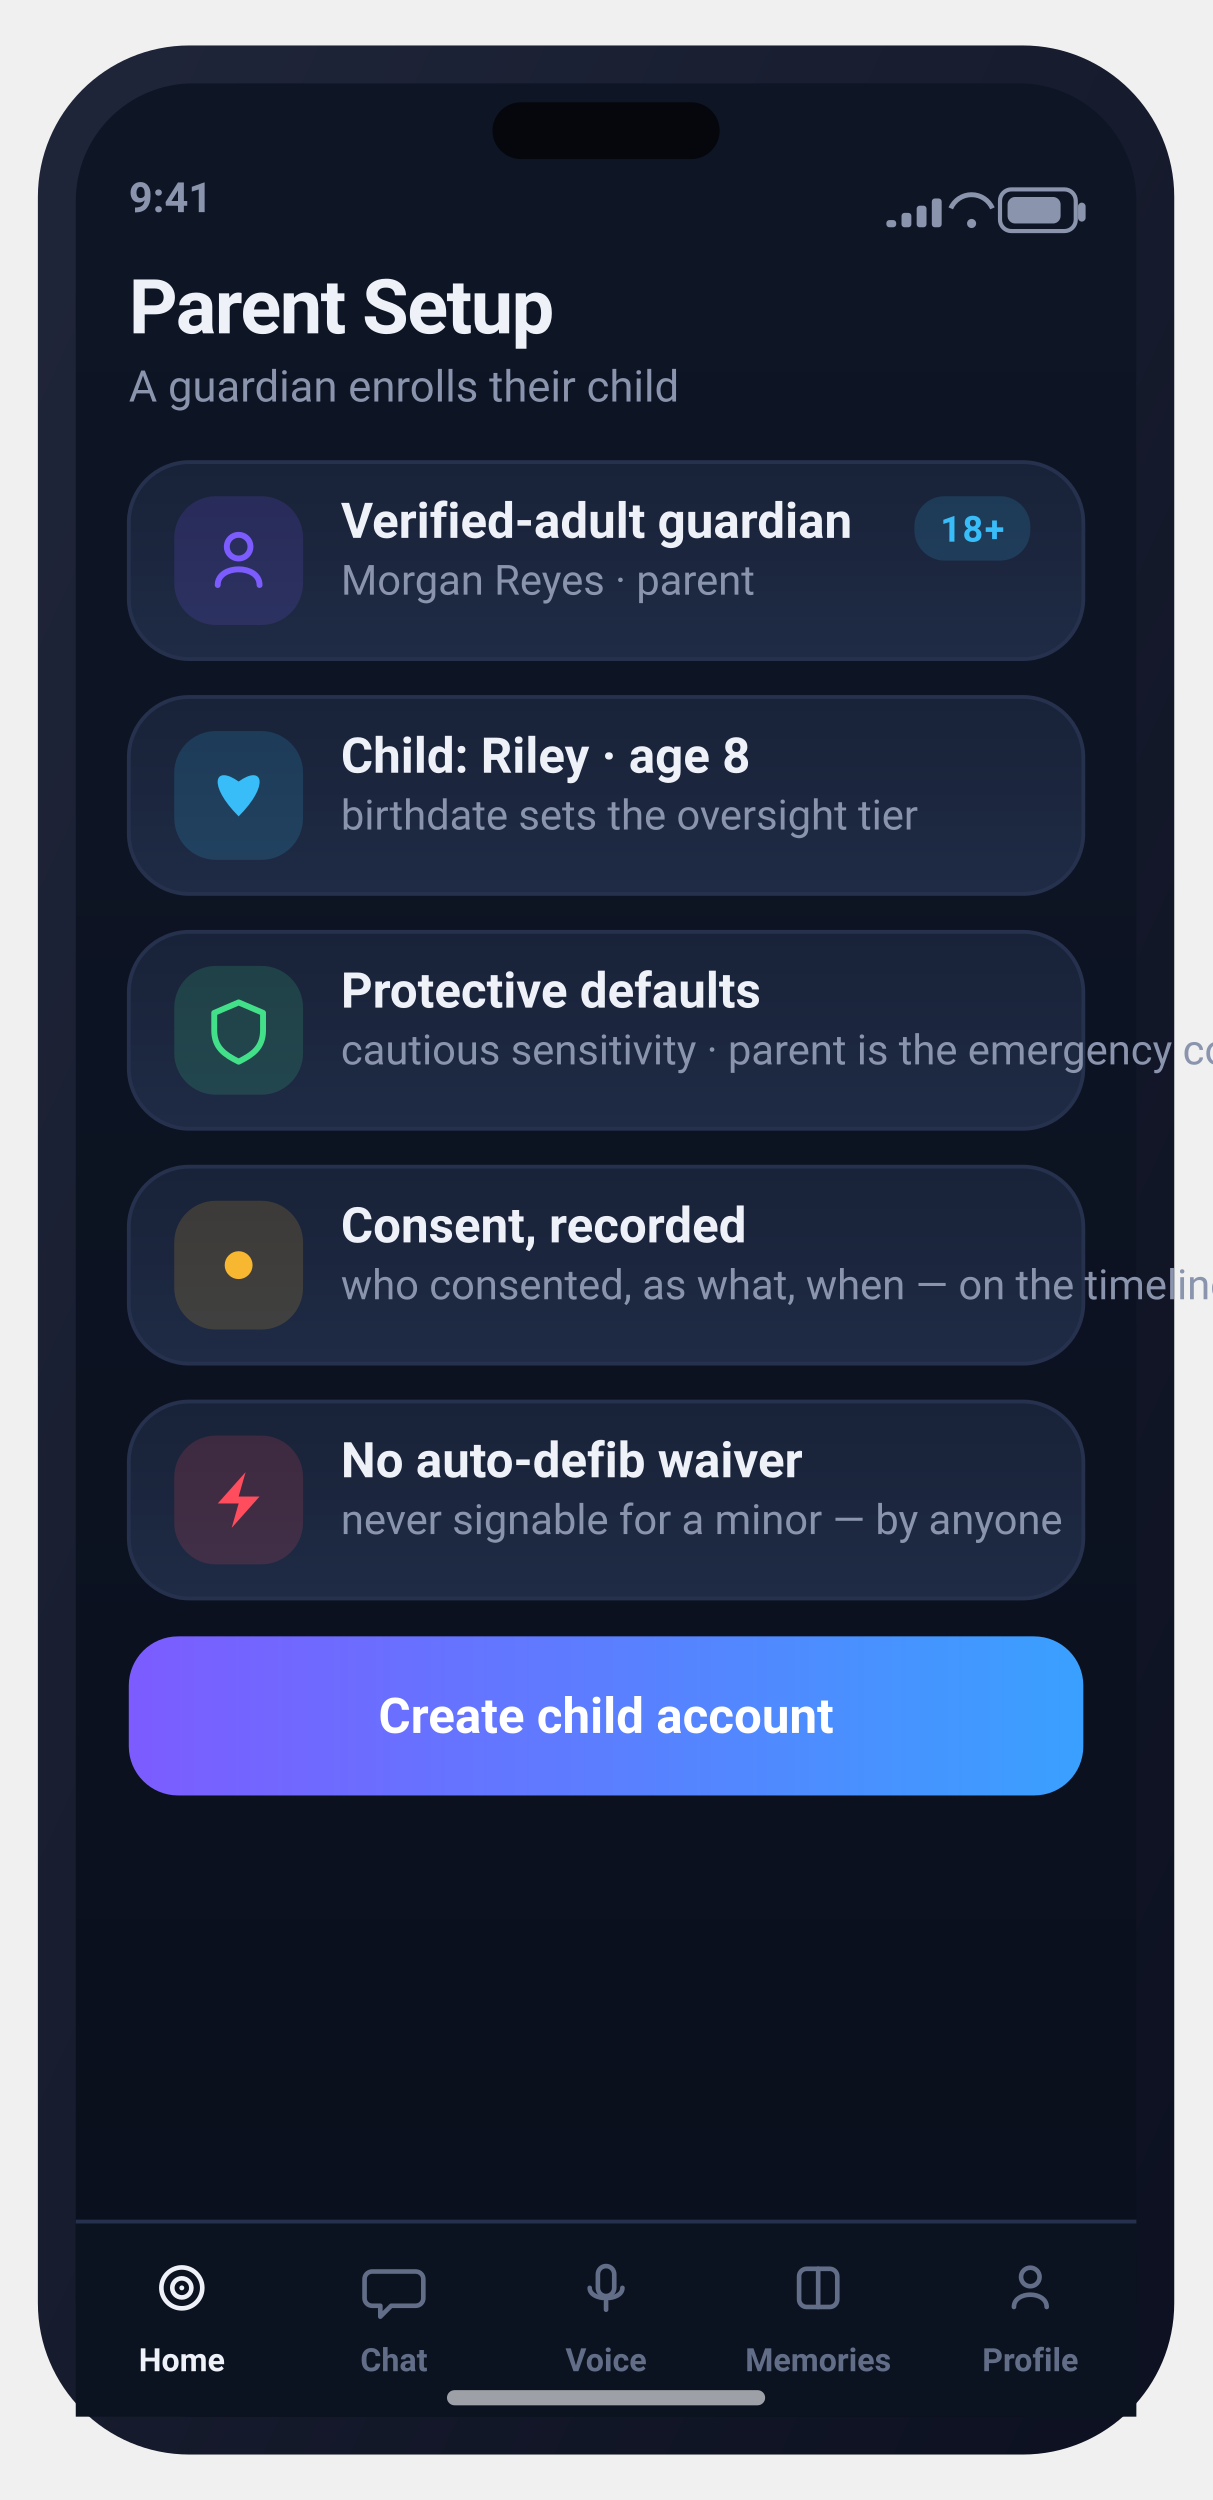
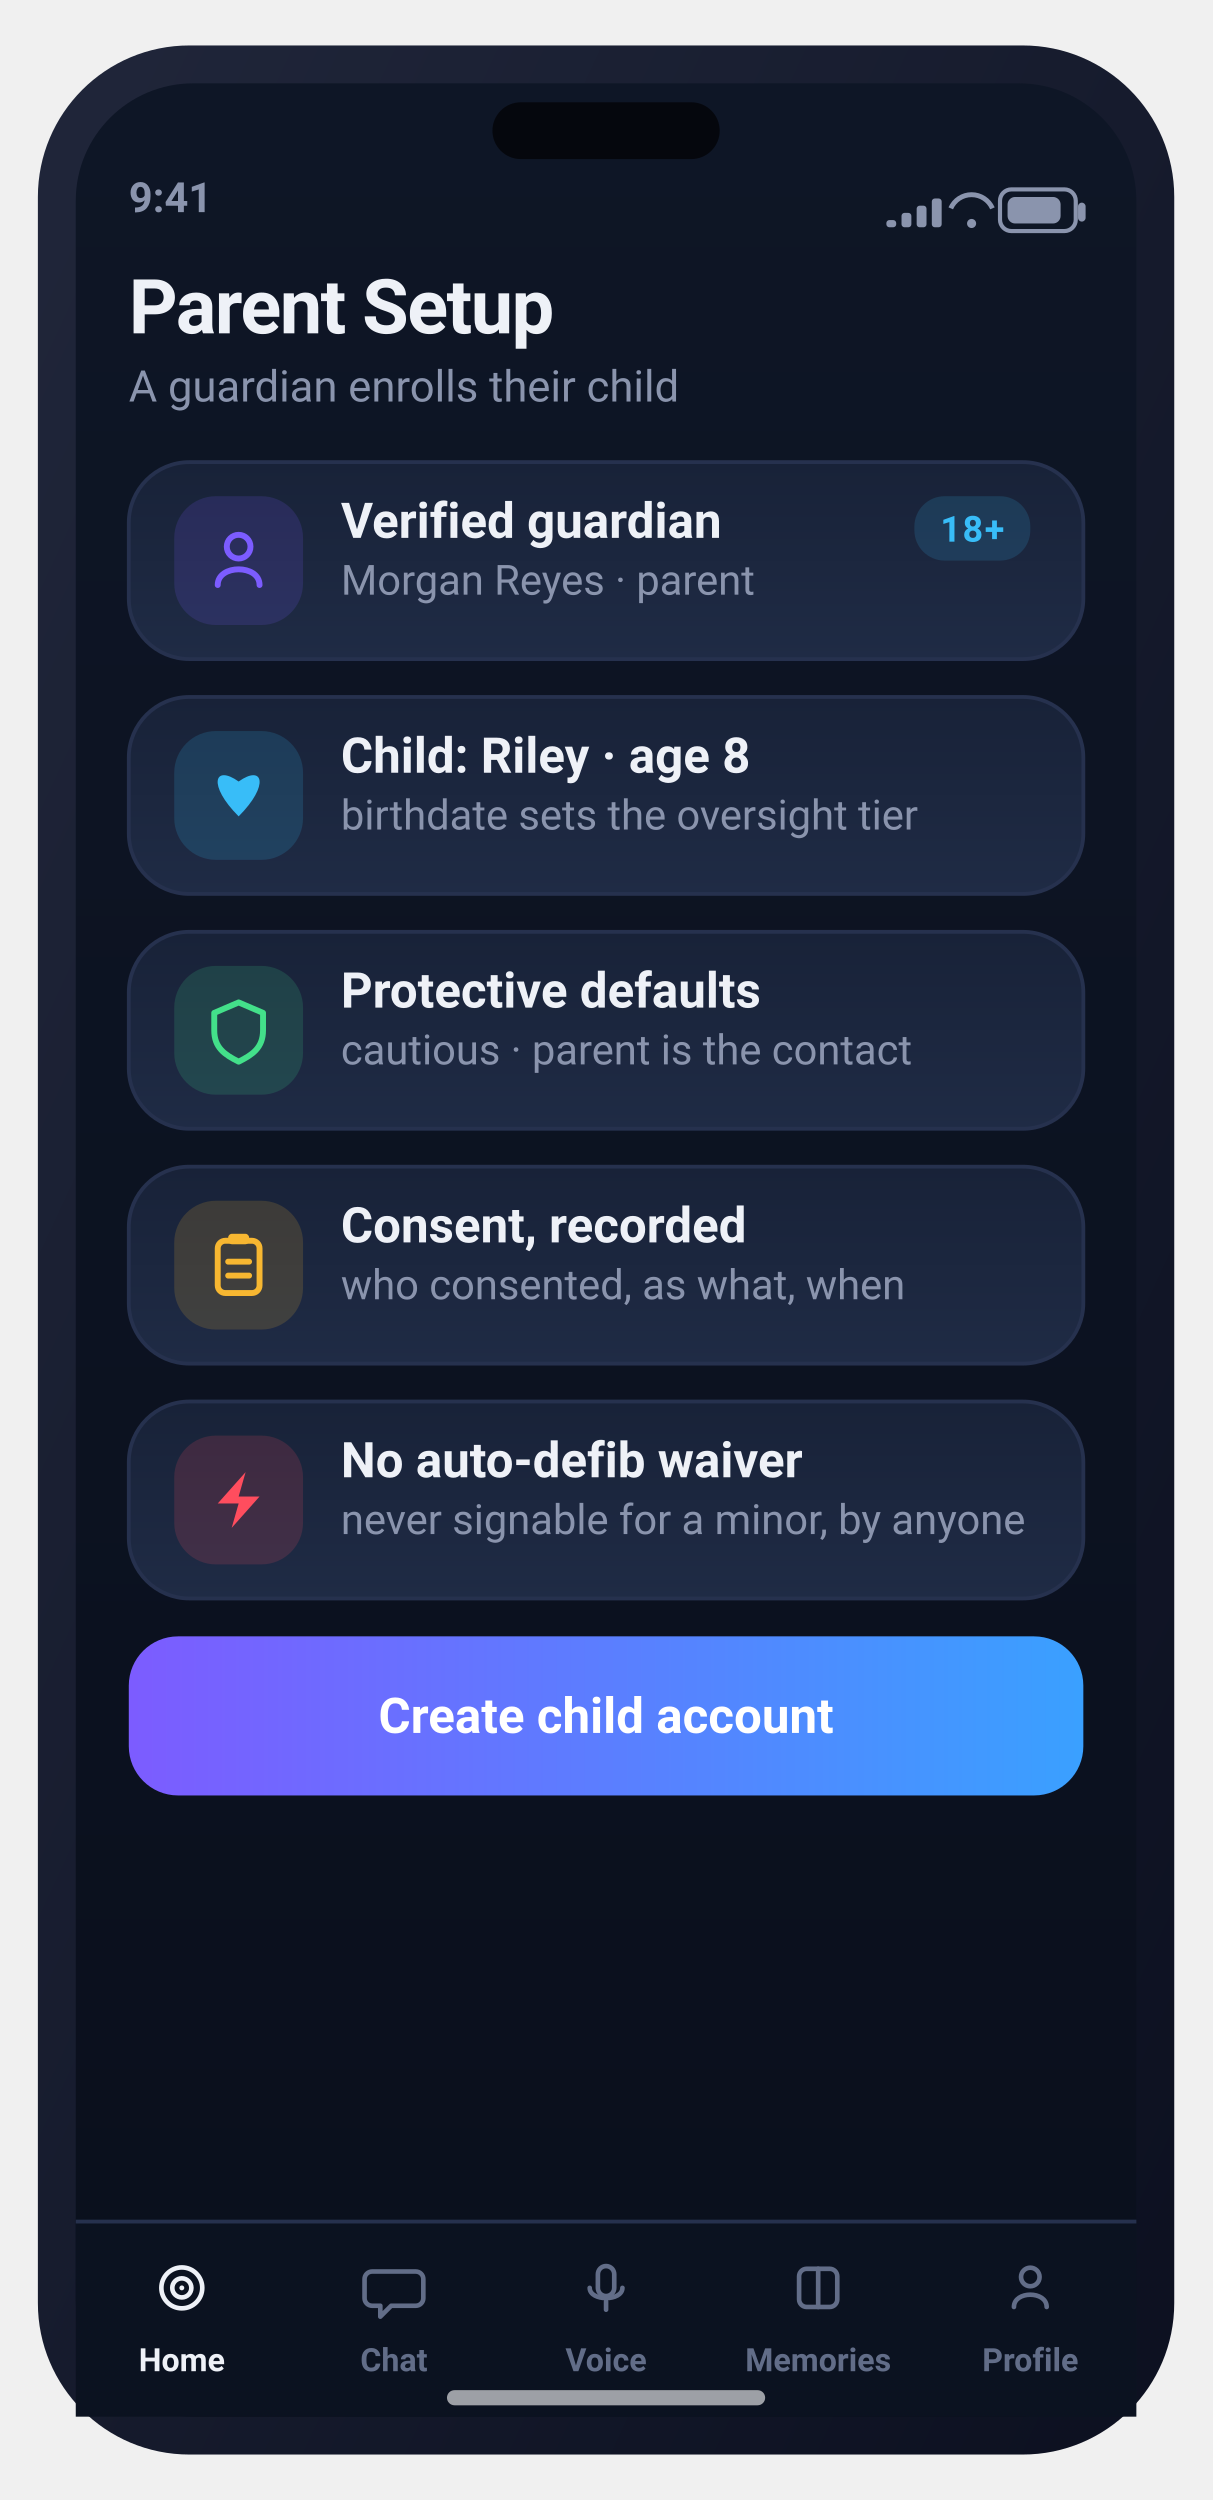
<svg xmlns="http://www.w3.org/2000/svg" width="320" height="660" viewBox="0 0 320 660" role="img" aria-label="Parent Setup screen">
  <defs>
    <linearGradient id="gScr" x1="0" y1="0" x2="0" y2="1">
      <stop offset="0" stop-color="#0e1626" />
      <stop offset="1" stop-color="#0a0f1c" />
    </linearGradient>
    <linearGradient id="gFrame" x1="0" y1="0" x2="1" y2="1">
      <stop offset="0" stop-color="#20263a" />
      <stop offset="1" stop-color="#0c1020" />
    </linearGradient>
    <linearGradient id="gCard" x1="0" y1="0" x2="0" y2="1">
      <stop offset="0" stop-color="#182238" />
      <stop offset="1" stop-color="#1f2b45" />
    </linearGradient>
    <linearGradient id="gBrand" x1="0" y1="0" x2="1" y2="0">
      <stop offset="0" stop-color="#7c5cff" />
      <stop offset="1" stop-color="#3aa0ff" />
    </linearGradient>
    <linearGradient id="gEmer" x1="0" y1="0" x2="0" y2="1">
      <stop offset="0" stop-color="#ff5b52" />
      <stop offset="1" stop-color="#ff3b30" />
    </linearGradient>
    <linearGradient id="mV" x1="0" y1="0" x2="1" y2="0">
      <stop offset="0" stop-color="#7c5cff" />
      <stop offset="1" stop-color="#3aa0ff" />
    </linearGradient>
    <linearGradient id="mO" x1="0" y1="0" x2="1" y2="0">
      <stop offset="0" stop-color="#f7b731" />
      <stop offset="1" stop-color="#ff7a45" />
    </linearGradient>
    <linearGradient id="mG" x1="0" y1="0" x2="1" y2="0">
      <stop offset="0" stop-color="#2fd27a" />
      <stop offset="1" stop-color="#43e08a" />
    </linearGradient>
    <radialGradient id="orb" cx="34%" cy="30%" r="75%">
      <stop offset="0" stop-color="#c3b0ff" />
      <stop offset="42%" stop-color="#7c5cff" />
      <stop offset="80%" stop-color="#2f6cf0" />
      <stop offset="100%" stop-color="#14204a" />
    </radialGradient>
  </defs>
  <rect x="10.0" y="12.0" width="300.0" height="636.0" rx="40" fill="url(#gFrame)" />
  <rect x="20.0" y="22.0" width="280.0" height="616.0" rx="31" fill="url(#gScr)" />
  <rect x="130.0" y="27.0" width="60.0" height="15.0" rx="7.5" fill="#05070d" />
  <text x="34.0" y="56.0" font-family="-apple-system,BlinkMacSystemFont,'SF Pro Text','Segoe UI',Roboto,system-ui,sans-serif" font-size="11" font-weight="600" fill="#8a94ad" text-anchor="start">9:41</text>
  <rect x="264.0" y="50.0" width="20.0" height="11.0" rx="3" fill="none" stroke="#8a94ad" stroke-width="1.1" />
  <rect x="266.0" y="52.0" width="14.0" height="7.0" rx="2" fill="#8a94ad" />
  <rect x="284.6" y="53.5" width="2.0" height="5.0" rx="1" fill="#8a94ad" />
  <path d="M251 55 a6 6 0 0 1 11 0" fill="none" stroke="#8a94ad" stroke-width="1.3" />
  <circle cx="256.5" cy="59" r="1.2" fill="#8a94ad" />
  <rect x="234.0" y="58.1" width="2.6" height="1.9" rx="0.8" fill="#8a94ad" />
  <rect x="238.0" y="56.2" width="2.6" height="3.8" rx="0.8" fill="#8a94ad" />
  <rect x="242.0" y="54.3" width="2.6" height="5.7" rx="0.8" fill="#8a94ad" />
  <rect x="246.0" y="52.4" width="2.6" height="7.6" rx="0.8" fill="#8a94ad" />
  <text x="34.0" y="88.0" font-family="-apple-system,BlinkMacSystemFont,'SF Pro Text','Segoe UI',Roboto,system-ui,sans-serif" font-size="20" font-weight="700" fill="#eef1f7" text-anchor="start" letter-spacing="-0.4">Parent Setup</text>
  <text x="34.0" y="106.0" font-family="-apple-system,BlinkMacSystemFont,'SF Pro Text','Segoe UI',Roboto,system-ui,sans-serif" font-size="11.5" font-weight="400" fill="#8a94ad" text-anchor="start">A guardian enrolls their child</text>
  <rect x="34.0" y="122.0" width="252.0" height="52.0" rx="16" fill="url(#gCard)" stroke="#26314e" stroke-width="1" />
  <rect x="46.0" y="131.0" width="34.0" height="34.0" rx="11" fill="rgba(124,92,255,0.16)" />
  <circle cx="63" cy="144.32" r="3.128" fill="none" stroke="#7c5cff" stroke-width="1.56" stroke-linecap="round" stroke-linejoin="round" />
  <path d="M57.48 154.44 c0 -5.52 11.04 -5.52 11.04 0" fill="none" stroke="#7c5cff" stroke-width="1.56" stroke-linecap="round" stroke-linejoin="round" />
-   <text x="90.0" y="142.0" font-family="-apple-system,BlinkMacSystemFont,'SF Pro Text','Segoe UI',Roboto,system-ui,sans-serif" font-size="13" font-weight="600" fill="#eef1f7" text-anchor="start">Verified-adult guardian</text>
+   <text x="90.0" y="142.0" font-family="-apple-system,BlinkMacSystemFont,'SF Pro Text','Segoe UI',Roboto,system-ui,sans-serif" font-size="13" font-weight="600" fill="#eef1f7" text-anchor="start">Verified guardian</text>
  <text x="90.0" y="157.0" font-family="-apple-system,BlinkMacSystemFont,'SF Pro Text','Segoe UI',Roboto,system-ui,sans-serif" font-size="11" font-weight="400" fill="#8a94ad" text-anchor="start">Morgan Reyes · parent</text>
  <rect x="241.4" y="131.0" width="30.6" height="17.0" rx="8" fill="rgba(56,189,248,0.15)" />
  <text x="256.7" y="143.0" font-family="-apple-system,BlinkMacSystemFont,'SF Pro Text','Segoe UI',Roboto,system-ui,sans-serif" font-size="9.5" font-weight="700" fill="#38bdf8" text-anchor="middle" letter-spacing="0.4">18+</text>
  <rect x="34.0" y="184.0" width="252.0" height="52.0" rx="16" fill="url(#gCard)" stroke="#26314e" stroke-width="1" />
  <rect x="46.0" y="193.0" width="34.0" height="34.0" rx="11" fill="rgba(56,189,248,0.16)" />
  <path d="M63 215.52 C54.72 207.24,56.56 201.72,63 206.32 C69.44 201.72,71.28 207.24,63 215.52 Z" fill="#38bdf8" />
  <text x="90.0" y="204.0" font-family="-apple-system,BlinkMacSystemFont,'SF Pro Text','Segoe UI',Roboto,system-ui,sans-serif" font-size="13" font-weight="600" fill="#eef1f7" text-anchor="start">Child: Riley · age 8</text>
  <text x="90.0" y="219.0" font-family="-apple-system,BlinkMacSystemFont,'SF Pro Text','Segoe UI',Roboto,system-ui,sans-serif" font-size="11" font-weight="400" fill="#8a94ad" text-anchor="start">birthdate sets the oversight tier</text>
  <rect x="34.0" y="246.0" width="252.0" height="52.0" rx="16" fill="url(#gCard)" stroke="#26314e" stroke-width="1" />
  <rect x="46.0" y="255.0" width="34.0" height="34.0" rx="11" fill="rgba(67,224,138,0.16)" />
  <path d="M63 264.64 l6.44 2.76 v4.6 c0 4.6 -2.76 6.44 -6.44 8.28 c-3.68 -1.84 -6.44 -3.68 -6.44 -8.28 v-4.6 Z" fill="none" stroke="#43e08a" stroke-width="1.56" stroke-linecap="round" stroke-linejoin="round" />
  <text x="90.0" y="266.0" font-family="-apple-system,BlinkMacSystemFont,'SF Pro Text','Segoe UI',Roboto,system-ui,sans-serif" font-size="13" font-weight="600" fill="#eef1f7" text-anchor="start">Protective defaults</text>
-   <text x="90.0" y="281.0" font-family="-apple-system,BlinkMacSystemFont,'SF Pro Text','Segoe UI',Roboto,system-ui,sans-serif" font-size="11" font-weight="400" fill="#8a94ad" text-anchor="start">cautious sensitivity · parent is the emergency contact</text>
+   <text x="90.0" y="281.0" font-family="-apple-system,BlinkMacSystemFont,'SF Pro Text','Segoe UI',Roboto,system-ui,sans-serif" font-size="11" font-weight="400" fill="#8a94ad" text-anchor="start">cautious · parent is the contact</text>
  <rect x="34.0" y="308.0" width="252.0" height="52.0" rx="16" fill="url(#gCard)" stroke="#26314e" stroke-width="1" />
  <rect x="46.0" y="317.0" width="34.0" height="34.0" rx="11" fill="rgba(247,183,49,0.16)" />
-   <circle cx="63" cy="334.0" r="3.68" fill="#f7b731" />
+   <rect x="57.48" y="327.56" width="11.04" height="13.8" rx="2" fill="none" stroke="#f7b731" stroke-width="1.56" stroke-linecap="round" stroke-linejoin="round" />
+   <rect x="60.24" y="325.72" width="5.52" height="2.76" rx="1" fill="#f7b731" />
+   <path d="M60.24 333.08 h5.52 M60.24 336.76 h5.52" fill="none" stroke="#f7b731" stroke-width="1.56" stroke-linecap="round" stroke-linejoin="round" />
  <text x="90.0" y="328.0" font-family="-apple-system,BlinkMacSystemFont,'SF Pro Text','Segoe UI',Roboto,system-ui,sans-serif" font-size="13" font-weight="600" fill="#eef1f7" text-anchor="start">Consent, recorded</text>
-   <text x="90.0" y="343.0" font-family="-apple-system,BlinkMacSystemFont,'SF Pro Text','Segoe UI',Roboto,system-ui,sans-serif" font-size="11" font-weight="400" fill="#8a94ad" text-anchor="start">who consented, as what, when — on the timeline</text>
+   <text x="90.0" y="343.0" font-family="-apple-system,BlinkMacSystemFont,'SF Pro Text','Segoe UI',Roboto,system-ui,sans-serif" font-size="11" font-weight="400" fill="#8a94ad" text-anchor="start">who consented, as what, when</text>
  <rect x="34.0" y="370.0" width="252.0" height="52.0" rx="16" fill="url(#gCard)" stroke="#26314e" stroke-width="1" />
  <rect x="46.0" y="379.0" width="34.0" height="34.0" rx="11" fill="rgba(255,77,94,0.16)" />
  <path d="M64.84 388.64 L57.48 396.92 L63 396.92 L61.16 403.36 L68.52 395.08 L63 395.08 Z" fill="#ff4d5e" />
  <text x="90.0" y="390.0" font-family="-apple-system,BlinkMacSystemFont,'SF Pro Text','Segoe UI',Roboto,system-ui,sans-serif" font-size="13" font-weight="600" fill="#eef1f7" text-anchor="start">No auto-defib waiver</text>
-   <text x="90.0" y="405.0" font-family="-apple-system,BlinkMacSystemFont,'SF Pro Text','Segoe UI',Roboto,system-ui,sans-serif" font-size="11" font-weight="400" fill="#8a94ad" text-anchor="start">never signable for a minor — by anyone</text>
+   <text x="90.0" y="405.0" font-family="-apple-system,BlinkMacSystemFont,'SF Pro Text','Segoe UI',Roboto,system-ui,sans-serif" font-size="11" font-weight="400" fill="#8a94ad" text-anchor="start">never signable for a minor, by anyone</text>
  <rect x="34.0" y="432.0" width="252.0" height="42.0" rx="13" fill="url(#gBrand)" />
  <text x="160.0" y="457.5" font-family="-apple-system,BlinkMacSystemFont,'SF Pro Text','Segoe UI',Roboto,system-ui,sans-serif" font-size="13" font-weight="700" fill="#fff" text-anchor="middle">Create child account</text>
  <rect x="20.0" y="586.0" width="280.0" height="52.0" rx="0" fill="#0b1220" />
  <rect x="20" y="586" width="280" height="1" fill="#26314e" />
  <circle cx="48.0" cy="604" r="5.4" fill="none" stroke="#eef1f7" stroke-width="1.22" stroke-linecap="round" stroke-linejoin="round" />
  <circle cx="48.0" cy="604" r="2.52" fill="none" stroke="#eef1f7" stroke-width="1.22" stroke-linecap="round" stroke-linejoin="round" />
  <circle cx="48.0" cy="604" r="0.648" fill="#eef1f7" />
  <text x="48.0" y="626.0" font-family="-apple-system,BlinkMacSystemFont,'SF Pro Text','Segoe UI',Roboto,system-ui,sans-serif" font-size="8.5" font-weight="600" fill="#eef1f7" text-anchor="middle">Home</text>
  <path d="M98.24 599.68 h11.52 a2 2 0 0 1 2 2 v5.04 a2 2 0 0 1 -2 2 h-6.48 l-2.88 2.88 v-2.88 h-2.16 a2 2 0 0 1 -2 -2 v-5.04 a2 2 0 0 1 2 -2 Z" fill="none" stroke="#626d88" stroke-width="1.22" stroke-linecap="round" stroke-linejoin="round" />
  <text x="104.0" y="626.0" font-family="-apple-system,BlinkMacSystemFont,'SF Pro Text','Segoe UI',Roboto,system-ui,sans-serif" font-size="8.5" font-weight="600" fill="#626d88" text-anchor="middle">Chat</text>
  <rect x="157.84" y="598.24" width="4.32" height="7.92" rx="2.16" fill="none" stroke="#626d88" stroke-width="1.22" stroke-linecap="round" stroke-linejoin="round" />
  <path d="M155.68 604 c0 3.6 8.64 3.6 8.64 0 M160.0 607.6 v2.16" fill="none" stroke="#626d88" stroke-width="1.22" stroke-linecap="round" stroke-linejoin="round" />
  <text x="160.0" y="626.0" font-family="-apple-system,BlinkMacSystemFont,'SF Pro Text','Segoe UI',Roboto,system-ui,sans-serif" font-size="8.5" font-weight="600" fill="#626d88" text-anchor="middle">Voice</text>
  <rect x="210.96" y="598.96" width="10.08" height="10.08" rx="2" fill="none" stroke="#626d88" stroke-width="1.22" stroke-linecap="round" stroke-linejoin="round" />
  <path d="M216.0 598.96 v10.08" fill="none" stroke="#626d88" stroke-width="1.22" stroke-linecap="round" stroke-linejoin="round" />
  <text x="216.0" y="626.0" font-family="-apple-system,BlinkMacSystemFont,'SF Pro Text','Segoe UI',Roboto,system-ui,sans-serif" font-size="8.5" font-weight="600" fill="#626d88" text-anchor="middle">Memories</text>
  <circle cx="272.0" cy="601.12" r="2.448" fill="none" stroke="#626d88" stroke-width="1.22" stroke-linecap="round" stroke-linejoin="round" />
  <path d="M267.68 609.04 c0 -4.32 8.64 -4.32 8.64 0" fill="none" stroke="#626d88" stroke-width="1.22" stroke-linecap="round" stroke-linejoin="round" />
  <text x="272.0" y="626.0" font-family="-apple-system,BlinkMacSystemFont,'SF Pro Text','Segoe UI',Roboto,system-ui,sans-serif" font-size="8.5" font-weight="600" fill="#626d88" text-anchor="middle">Profile</text>
  <rect x="118.0" y="631.0" width="84.0" height="4.0" rx="2" fill="rgba(255,255,255,0.6)" />
</svg>
